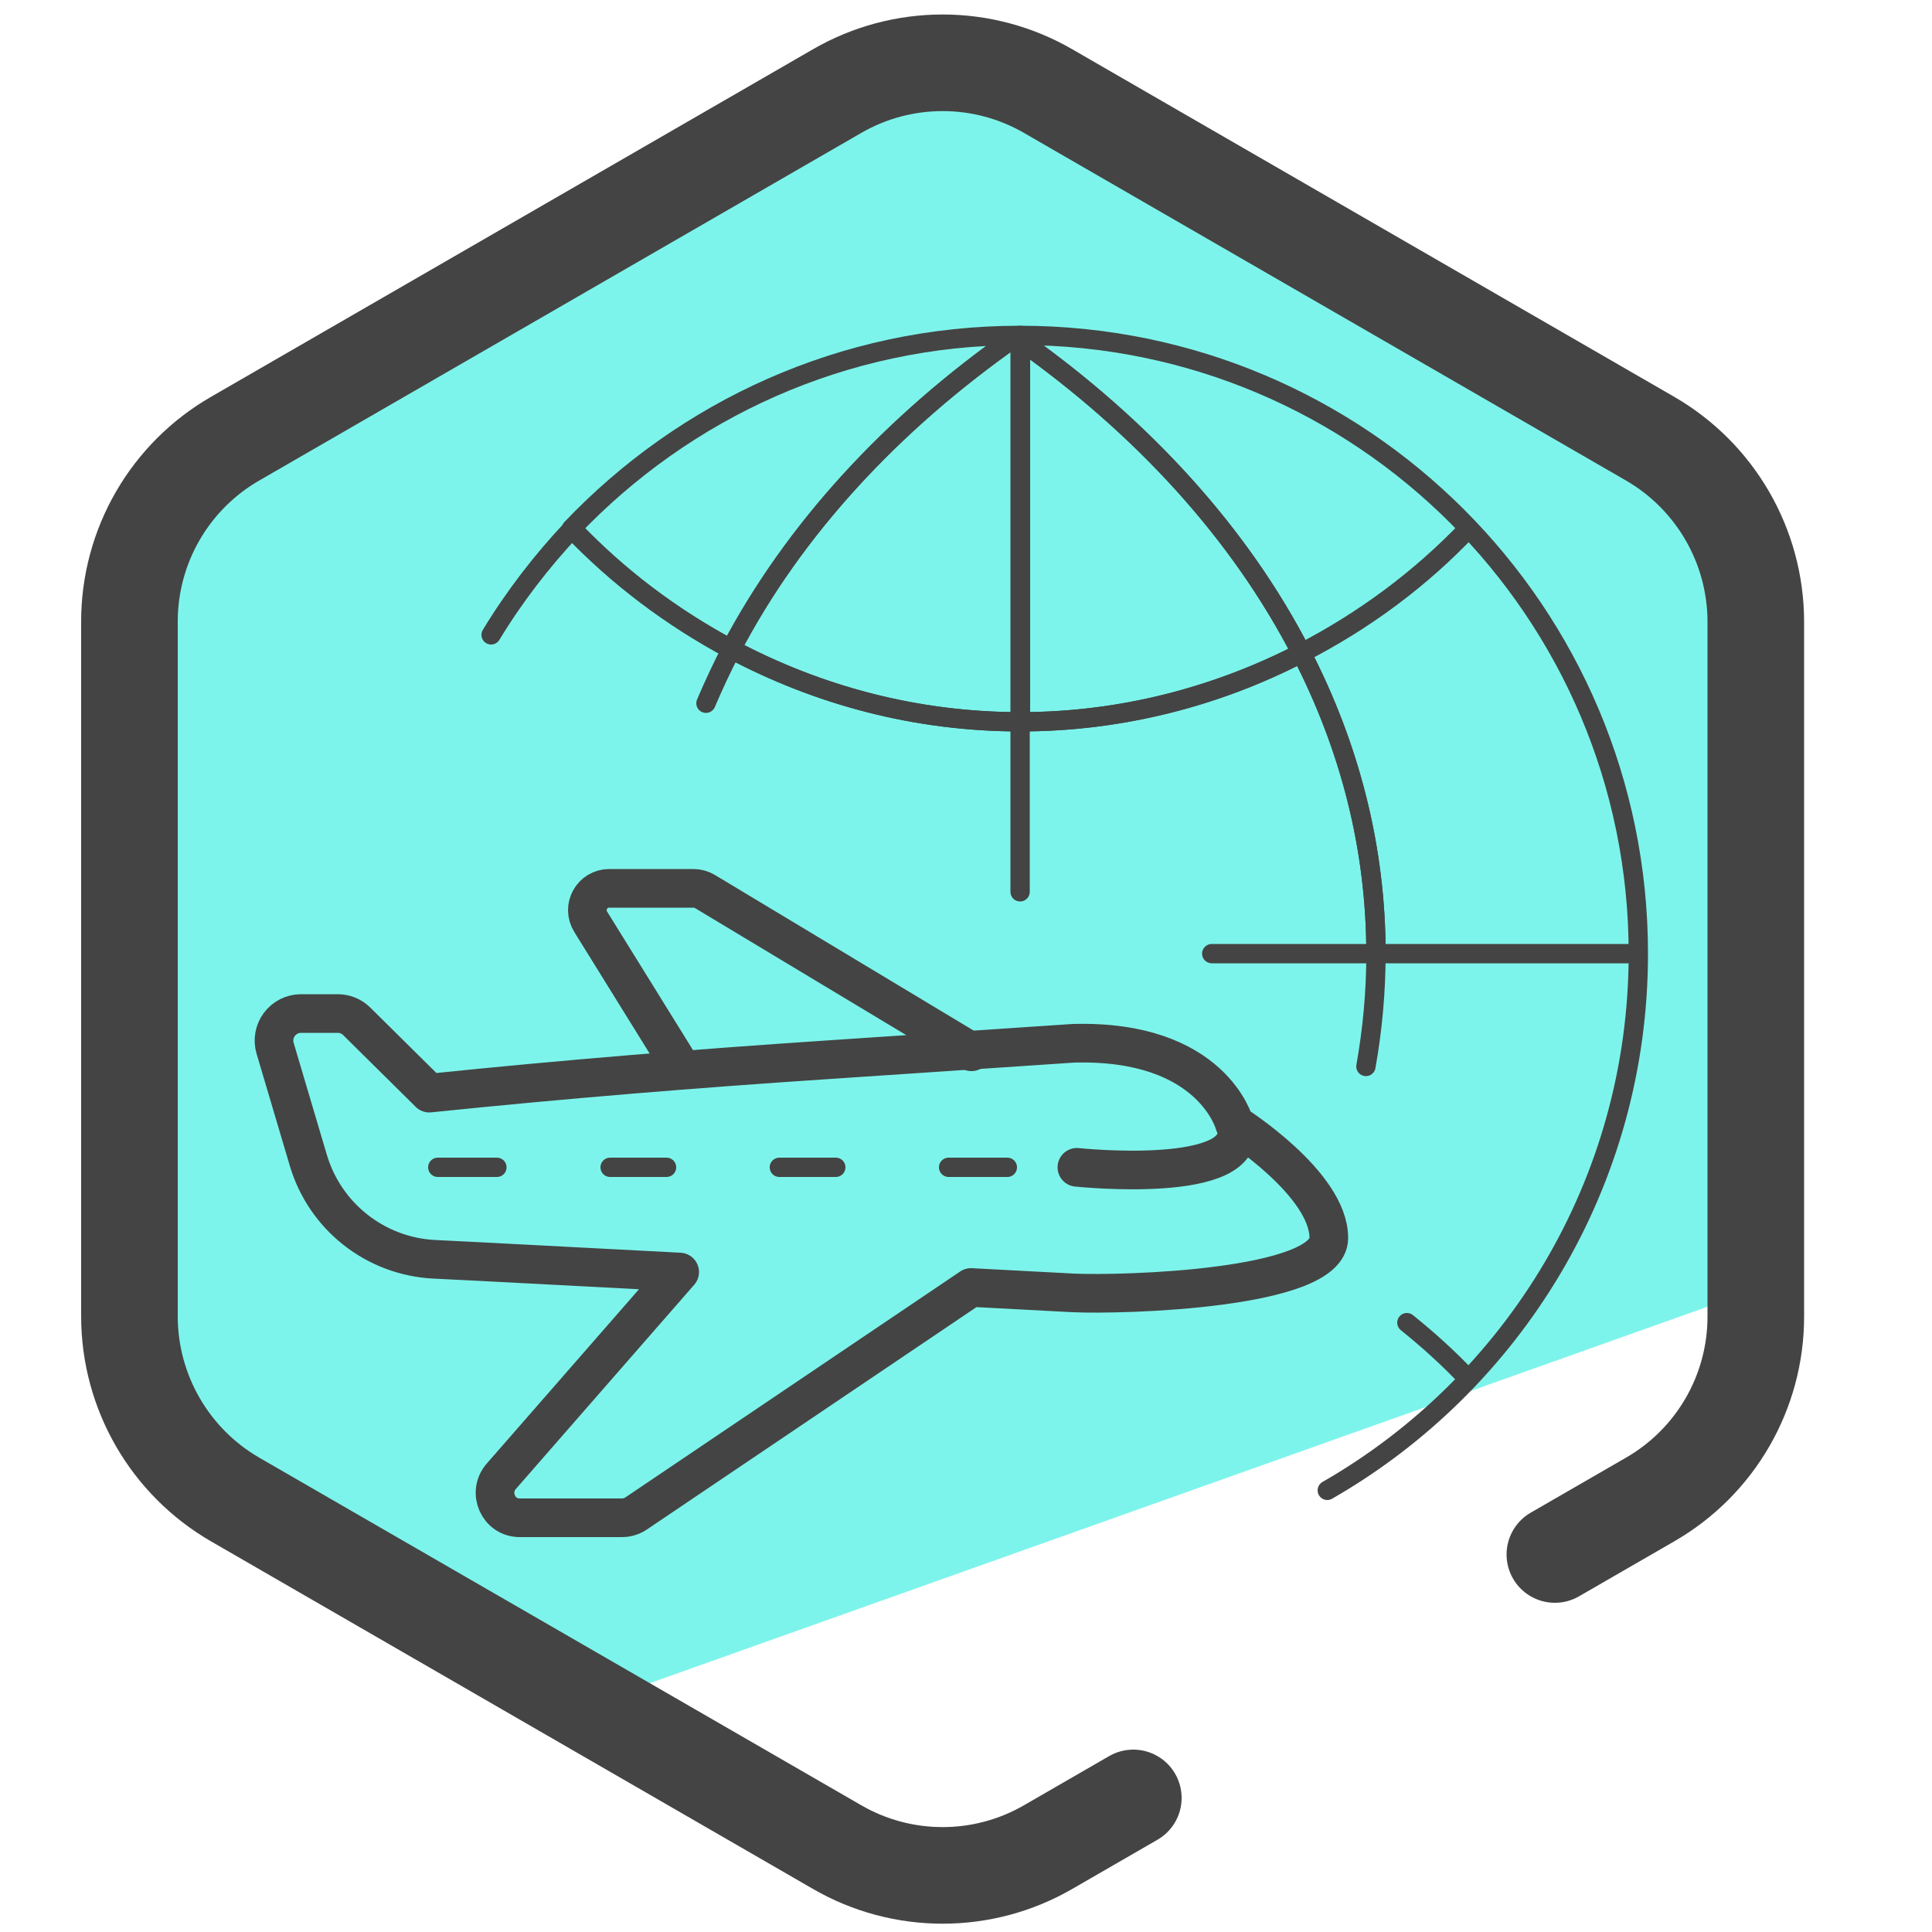
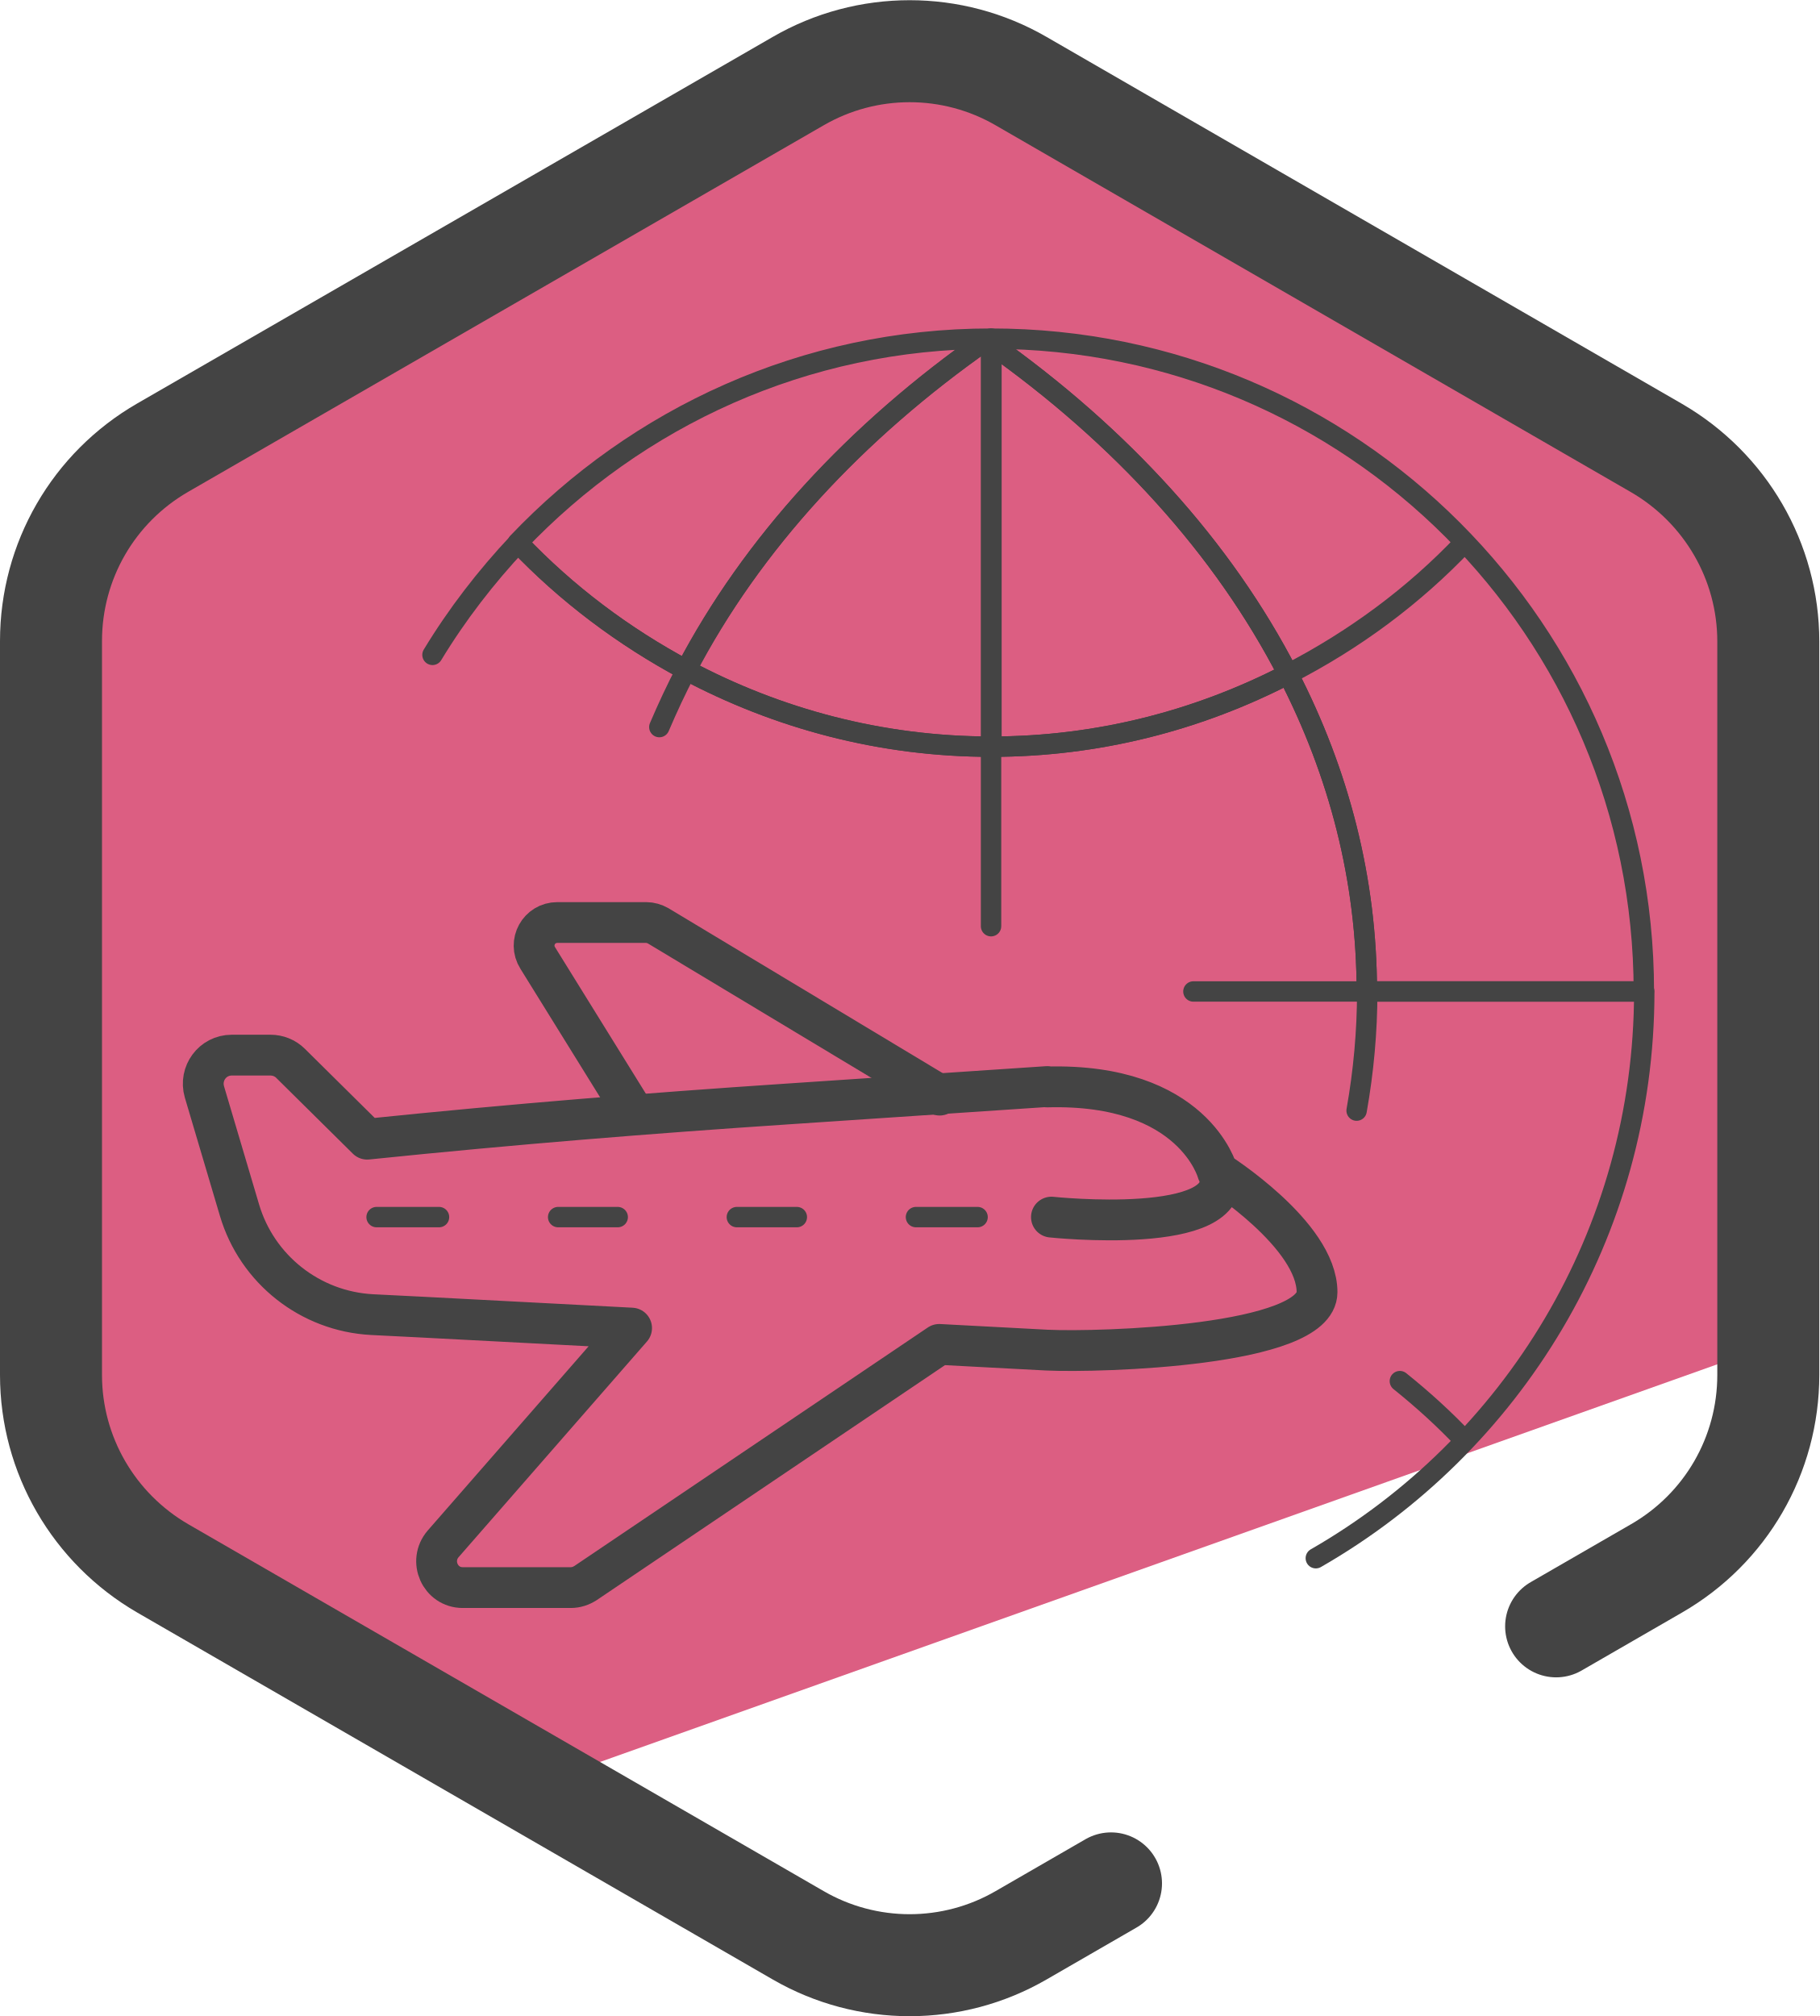
- <svg xmlns="http://www.w3.org/2000/svg" id="Camada_3" x="0" y="0" version="1.1" viewBox="0 0 50 50" xml:space="preserve">
-   <style>.st2,.st3{fill:none;stroke:#444;stroke-linecap:round;stroke-linejoin:round;stroke-miterlimit:10}.st3{stroke-width:.5}</style>
-   <path fill="#7df4eb" d="M44.07 12.48l-5.63-3.59-7.67-4.43-5.97-2.83c-3.2 0-21.45 8.94-21.45 12.14l-.53 7.8.53 15.13 11.5 7.56 31.02-11.04c.74-.43-.81-18.75-1.8-20.74z" />
-   <path fill="none" stroke="#444" stroke-linecap="round" stroke-linejoin="round" stroke-miterlimit="10" stroke-width="2.5" d="M29.33 46.53l-2.2 1.27c-1.69.98-3.78.98-5.47 0L6.09 38.81a5.48 5.48 0 01-2.74-4.74V16.09a5.46 5.46 0 012.74-4.74l15.57-8.99c1.69-.98 3.78-.98 5.47 0l15.57 8.99a5.48 5.48 0 012.74 4.74v17.98a5.46 5.46 0 01-2.74 4.74l-2.46 1.42" />
-   <path d="M27.87 30.21s4.53.48 4.11-1.09M27.78 27l-6.41.43c-3.3.22-6.67.49-10.26.86l-1.88-1.86a.697.697 0 00-.49-.2h-.95a.7.7 0 00-.67.9l.86 2.9a3.587 3.587 0 003.25 2.56l1.2.06 5.16.27-4.62 5.29c-.36.42-.07 1.07.48 1.07h2.65c.13 0 .25-.04.36-.11l8.67-5.85 2.64.14c1.32.06 6.62-.1 6.62-1.42 0-1.41-2.44-2.95-2.44-2.95s-.57-2.19-4.17-2.09z" class="st2" />
-   <path d="M25.14 27.22l-6.9-4.15a.603.603 0 00-.29-.08h-2.18c-.45 0-.72.49-.48.87l2.3 3.71" class="st2" />
-   <path d="M12.86 30.21h-1.53m5.92 0h-1.46m5.84 0h-1.46m5.9 0h-1.52m1.85-11.53c-2.71 0-5.24-.69-7.48-1.88m14.76.1c-1.59-3.09-4.1-5.84-7.28-8.09v9.87c2.63 0 5.09-.66 7.28-1.78z" class="st3" />
-   <path d="M26.4 8.81l-.12-.09c-3.2 2.24-5.74 4.99-7.35 8.08 2.23 1.19 4.77 1.88 7.48 1.88V8.81zm-8.13 9.39c.2-.47.42-.94.66-1.4-1.54-.82-2.93-1.87-4.12-3.12-.79.84-1.5 1.76-2.1 2.75m23.7 17.8c.56.45 1.09.93 1.58 1.45" class="st3" />
-   <path d="M34.35 38.57c4.81-2.76 8.05-7.95 8.05-13.89h-6.79c0 .99-.09 1.96-.26 2.92m-1.67-10.7c1.62-.83 3.08-1.91 4.32-3.22-1.24 1.3-2.71 2.39-4.32 3.22 1.25 2.42 1.93 5.04 1.93 7.78h6.79c0-8.84-7.16-16-16-16v.13c3.18 2.25 5.69 5 7.28 8.09z" class="st3" />
-   <path d="M31.36 24.68h4.25c0-2.74-.68-5.36-1.93-7.78a15.765 15.765 0 01-7.28 1.78v4.4m-.13-14.36l.12.09v-.13c-4.57 0-8.68 1.93-11.6 5 1.19 1.25 2.59 2.3 4.12 3.12 1.63-3.09 4.16-5.84 7.36-8.08z" class="st3" />
+ <svg xmlns="http://www.w3.org/2000/svg" id="Camada_2" data-name="Camada 2" width="44.59" height="49.41" viewBox="0 0 44.59 49.41">
+   <defs>
+     <style>
+       .cls-1, .cls-2, .cls-3 {
+         fill: none;
+         stroke: #444;
+         stroke-linecap: round;
+         stroke-linejoin: round;
+       }
+ 
+       .cls-2 {
+         stroke-width: .5px;
+       }
+ 
+       .cls-3 {
+         stroke-width: 2.5px;
+       }
+ 
+       .cls-4 {
+         fill: #dc5e82;
+         stroke-width: 0px;
+       }
+     </style>
+   </defs>
+   <g id="_Ícones" data-name="Ícones">
+     <g>
+       <g>
+         <path class="cls-4" d="m41.97,12.1l-5.63-3.59-7.67-4.43-5.97-2.84C19.5,1.25,1.25,10.19,1.25,13.39l-.53,7.8.53,15.13,11.5,7.56,31.02-11.04c.74-.42-.82-18.75-1.8-20.74Z" />
+         <path class="cls-3" d="m27.23,46.16l-2.2,1.27c-1.69.98-3.78.98-5.47,0l-15.57-8.99c-1.69-.98-2.74-2.78-2.74-4.74V15.71c0-1.96,1.04-3.76,2.74-4.74L19.56,1.99c1.69-.98,3.78-.98,5.47,0l15.57,8.99c1.69.98,2.74,2.78,2.74,4.74v17.98c0,1.96-1.04,3.76-2.74,4.74l-2.46,1.42" />
+       </g>
+       <g>
+         <g>
+           <path class="cls-1" d="m25.77,29.83s4.53.48,4.11-1.09" />
+           <path class="cls-1" d="m25.67,26.63l-6.41.43c-3.3.22-6.67.49-10.26.86l-1.88-1.86c-.13-.13-.31-.2-.49-.2h-.95c-.47,0-.8.45-.67.9l.86,2.9c.43,1.45,1.73,2.48,3.25,2.56l1.2.06,5.16.27-4.62,5.29c-.36.42-.07,1.07.48,1.07h2.65c.13,0,.25-.04.36-.11l8.67-5.85,2.64.14c1.32.06,6.62-.1,6.62-1.42,0-1.41-2.44-2.95-2.44-2.95,0,0-.58-2.18-4.18-2.08Z" />
+           <path class="cls-1" d="m23.03,26.84l-6.9-4.15c-.09-.05-.19-.08-.29-.08h-2.18c-.45,0-.72.49-.48.87l2.3,3.71" />
+           <line class="cls-2" x1="10.76" y1="29.83" x2="9.23" y2="29.83" />
+           <line class="cls-2" x1="15.14" y1="29.83" x2="13.68" y2="29.83" />
+           <line class="cls-2" x1="19.53" y1="29.83" x2="18.06" y2="29.83" />
+           <line class="cls-2" x1="23.96" y1="29.83" x2="22.45" y2="29.83" />
+         </g>
+         <g>
+           <path class="cls-2" d="m24.29,18.3c-2.71,0-5.24-.69-7.48-1.88" />
+           <path class="cls-2" d="m31.57,16.52c-1.59-3.09-4.1-5.84-7.28-8.09v9.87c2.63,0,5.09-.65,7.28-1.78Z" />
+           <path class="cls-2" d="m24.29,8.43s-.08-.06-.12-.09c-3.2,2.24-5.74,4.99-7.35,8.08,2.23,1.19,4.77,1.88,7.48,1.88v-9.87Z" />
+           <path class="cls-2" d="m16.16,17.82c.2-.47.42-.94.66-1.4-1.54-.82-2.93-1.87-4.12-3.12-.79.84-1.5,1.76-2.1,2.75" />
+           <path class="cls-2" d="m34.31,33.85c.56.45,1.09.93,1.58,1.45" />
+           <path class="cls-2" d="m32.25,38.19c4.81-2.76,8.05-7.95,8.05-13.89h0s-6.79,0-6.79,0h0c0,.99-.09,1.96-.26,2.92" />
+           <path class="cls-2" d="m31.57,16.52c1.62-.83,3.08-1.91,4.32-3.22-1.24,1.31-2.71,2.39-4.32,3.22,1.25,2.42,1.93,5.04,1.93,7.78h6.79c0-8.84-7.16-16-16-16h0v.13c3.18,2.25,5.69,5,7.28,8.09Z" />
+           <path class="cls-2" d="m29.25,24.3h4.25c0-2.74-.68-5.36-1.93-7.78-2.18,1.13-4.65,1.78-7.28,1.78v4.4" />
+           <path class="cls-2" d="m24.17,8.34s.08.06.12.09v-.13c-4.57,0-8.68,1.93-11.6,5,1.19,1.25,2.59,2.3,4.12,3.12,1.62-3.09,4.15-5.84,7.35-8.08Z" />
+         </g>
+       </g>
+     </g>
+   </g>
</svg>
